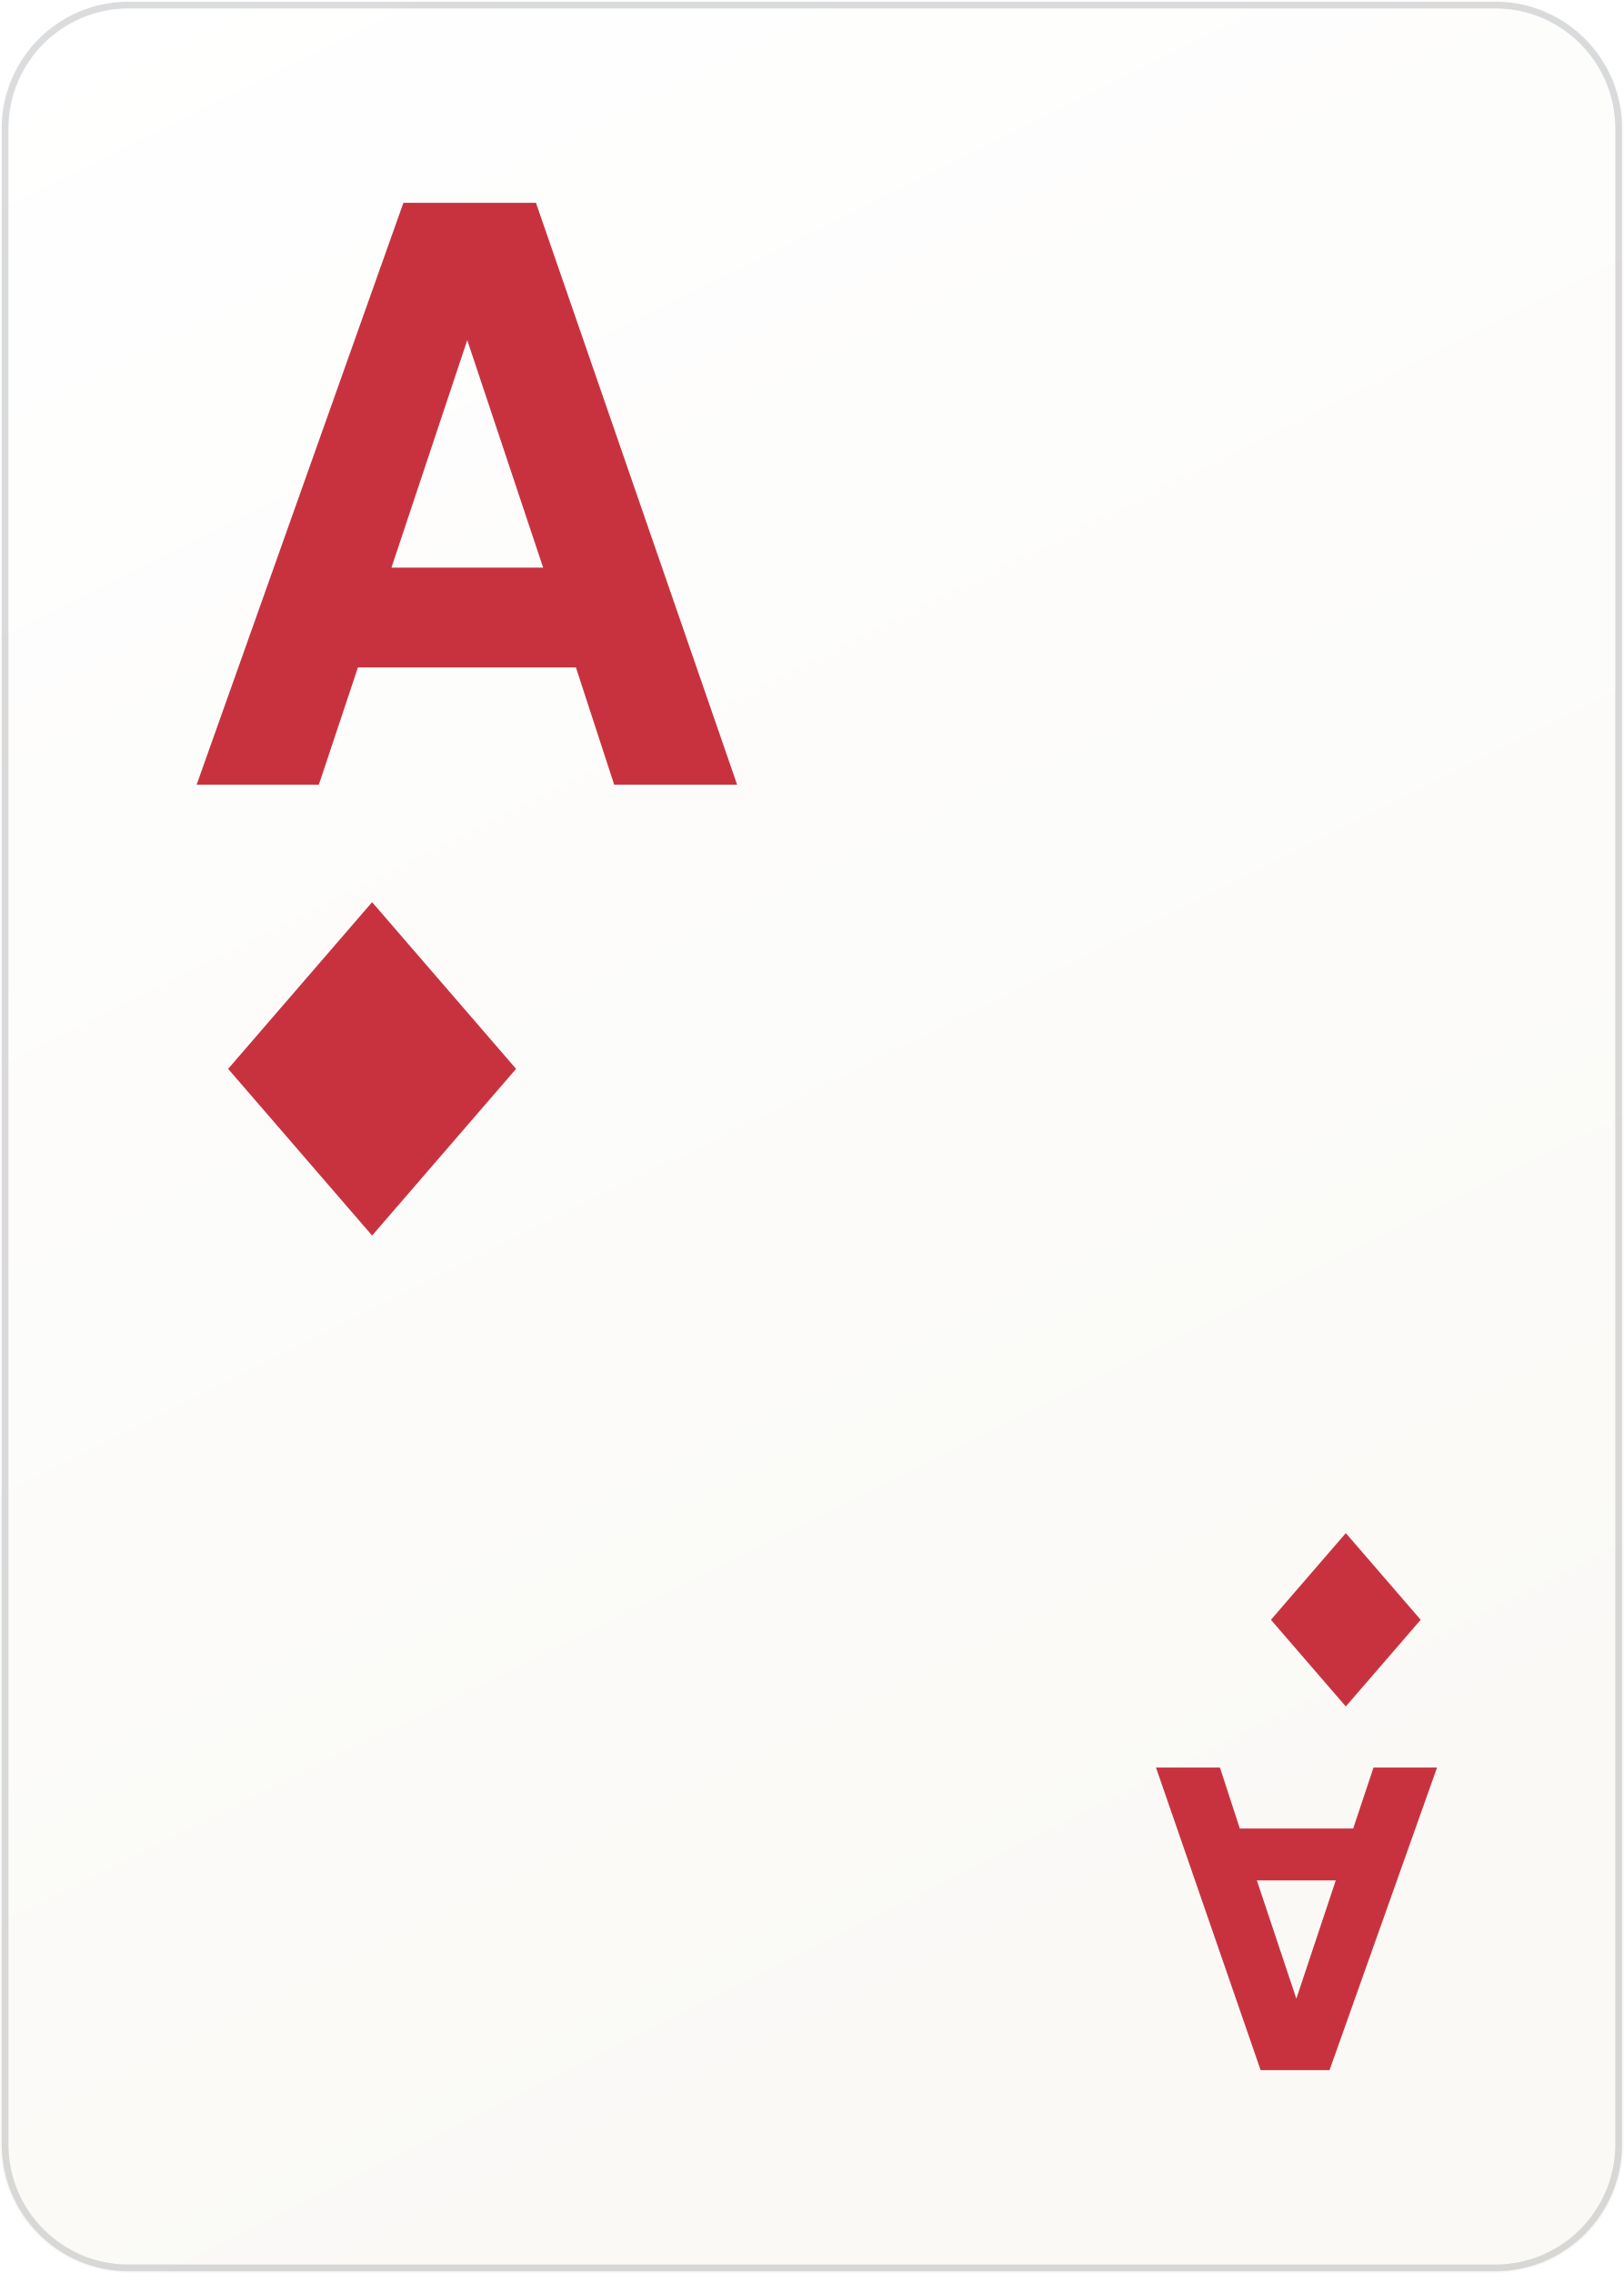
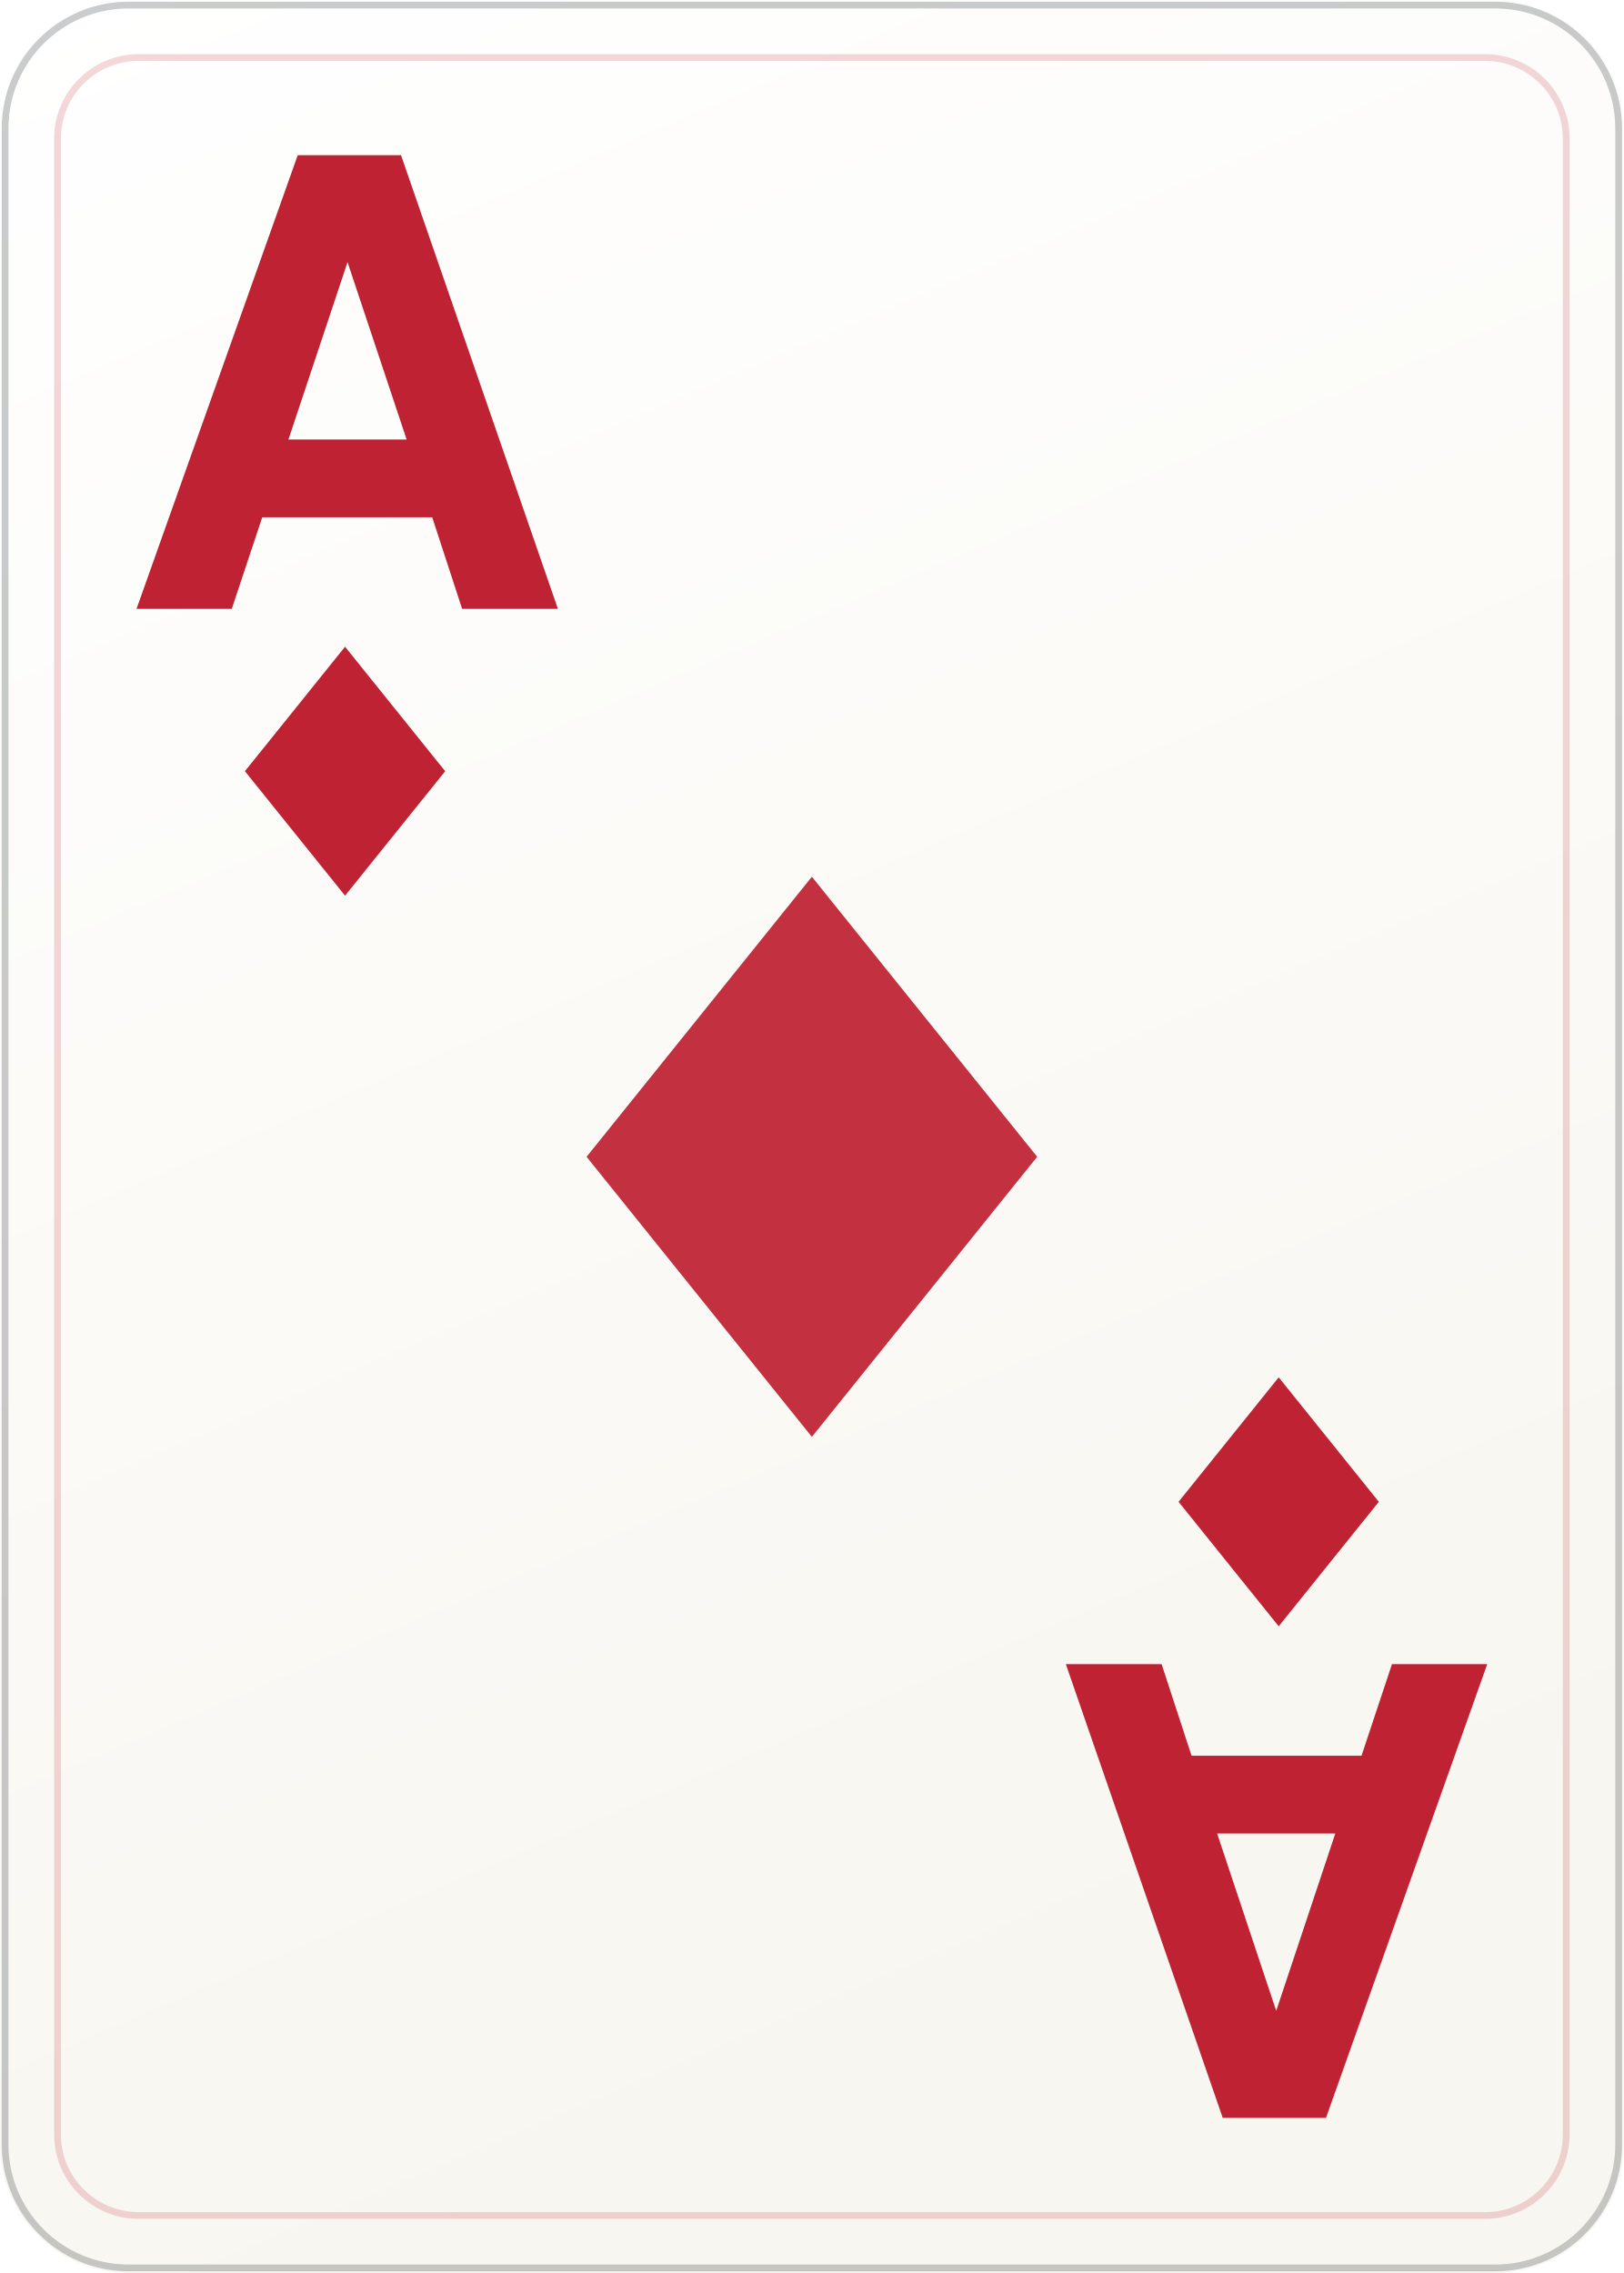
<svg xmlns="http://www.w3.org/2000/svg" viewBox="0 0 240 336" width="240" height="336">
  <defs>
-     <linearGradient id="g" x1="0" y1="0" x2=".35" y2="1">
+     <linearGradient id="g" x1="0" y1="0" x2=".3" y2="1">
      <stop offset="0" stop-color="#ffffff" />
-       <stop offset="1" stop-color="#faf9f6" />
+       <stop offset="1" stop-color="#f8f6f0" />
    </linearGradient>
    <clipPath id="c">
      <rect width="240" height="336" rx="19" />
    </clipPath>
  </defs>
  <g clip-path="url(#c)">
    <rect width="240" height="336" fill="url(#g)" />
-     <g transform="translate(26 30)">
-       <text x="0" y="86" font-family="'Helvetica Neue', Helvetica, Arial, sans-serif" font-size="118" font-weight="700" letter-spacing="-3" fill="#c8323f">A</text>
-       <g transform="translate(1 100) scale(.56)" fill="#c8323f">
-         <path d="M50 6 88 50 50 94 12 50z" />
+     <rect x="8.5" y="8.5" width="223" height="319" rx="12" fill="none" stroke="#bf2233" stroke-opacity=".18" />
+     <g transform="translate(75 126) scale(.90)" fill="#bf2233" fill-opacity=".93">
+       <path d="M50 4 87 50 50 96 13 50z" />
+     </g>
+     <g transform="translate(20 22)">
+       <text x="31" y="68" text-anchor="middle" font-family="'Helvetica Neue', Helvetica, Arial, sans-serif" font-size="92" font-weight="700" letter-spacing="-2" fill="#bf2233">A</text>
+       <g transform="translate(11 72) scale(.40)" fill="#bf2233">
+         <path d="M50 4 87 50 50 96 13 50z" />
      </g>
    </g>
-     <g transform="translate(214 306) rotate(180) scale(.52)">
-       <text x="0" y="86" font-family="'Helvetica Neue', Helvetica, Arial, sans-serif" font-size="118" font-weight="700" letter-spacing="-3" fill="#c8323f">A</text>
-       <g transform="translate(1 100) scale(.56)" fill="#c8323f">
-         <path d="M50 6 88 50 50 94 12 50z" />
+     <g transform="translate(220 314) rotate(180)">
+       <text x="31" y="68" text-anchor="middle" font-family="'Helvetica Neue', Helvetica, Arial, sans-serif" font-size="92" font-weight="700" letter-spacing="-2" fill="#bf2233">A</text>
+       <g transform="translate(11 72) scale(.40)" fill="#bf2233">
+         <path d="M50 4 87 50 50 96 13 50z" />
      </g>
    </g>
  </g>
-   <rect x=".75" y=".75" width="238.5" height="334.5" rx="18.25" fill="none" stroke="#1d2430" stroke-opacity=".16" />
+   <rect x=".75" y=".75" width="238.5" height="334.5" rx="18.25" fill="none" stroke="#12181f" stroke-opacity=".22" />
</svg>
